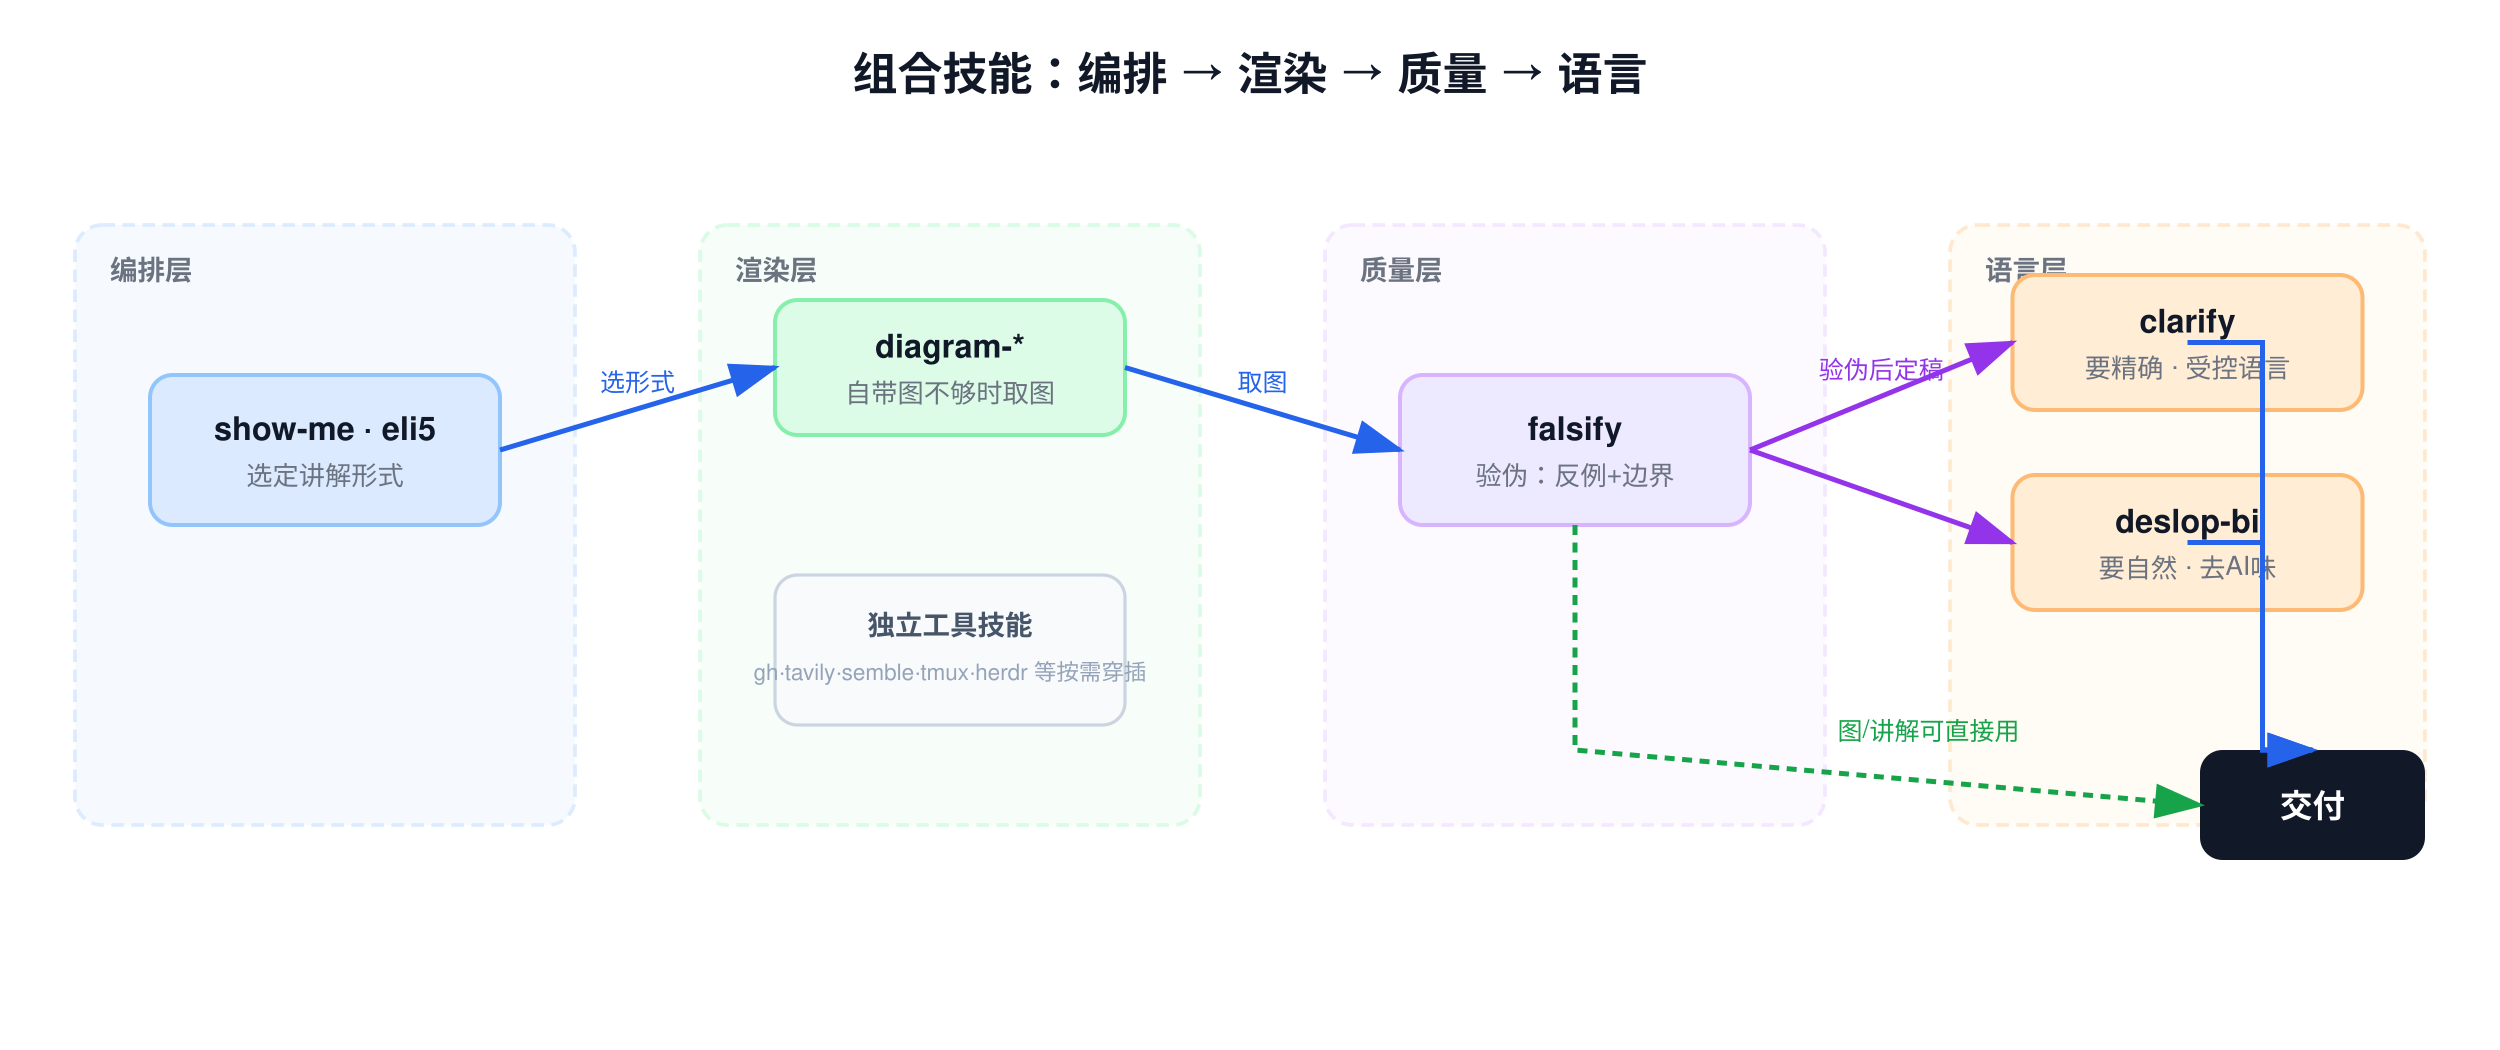
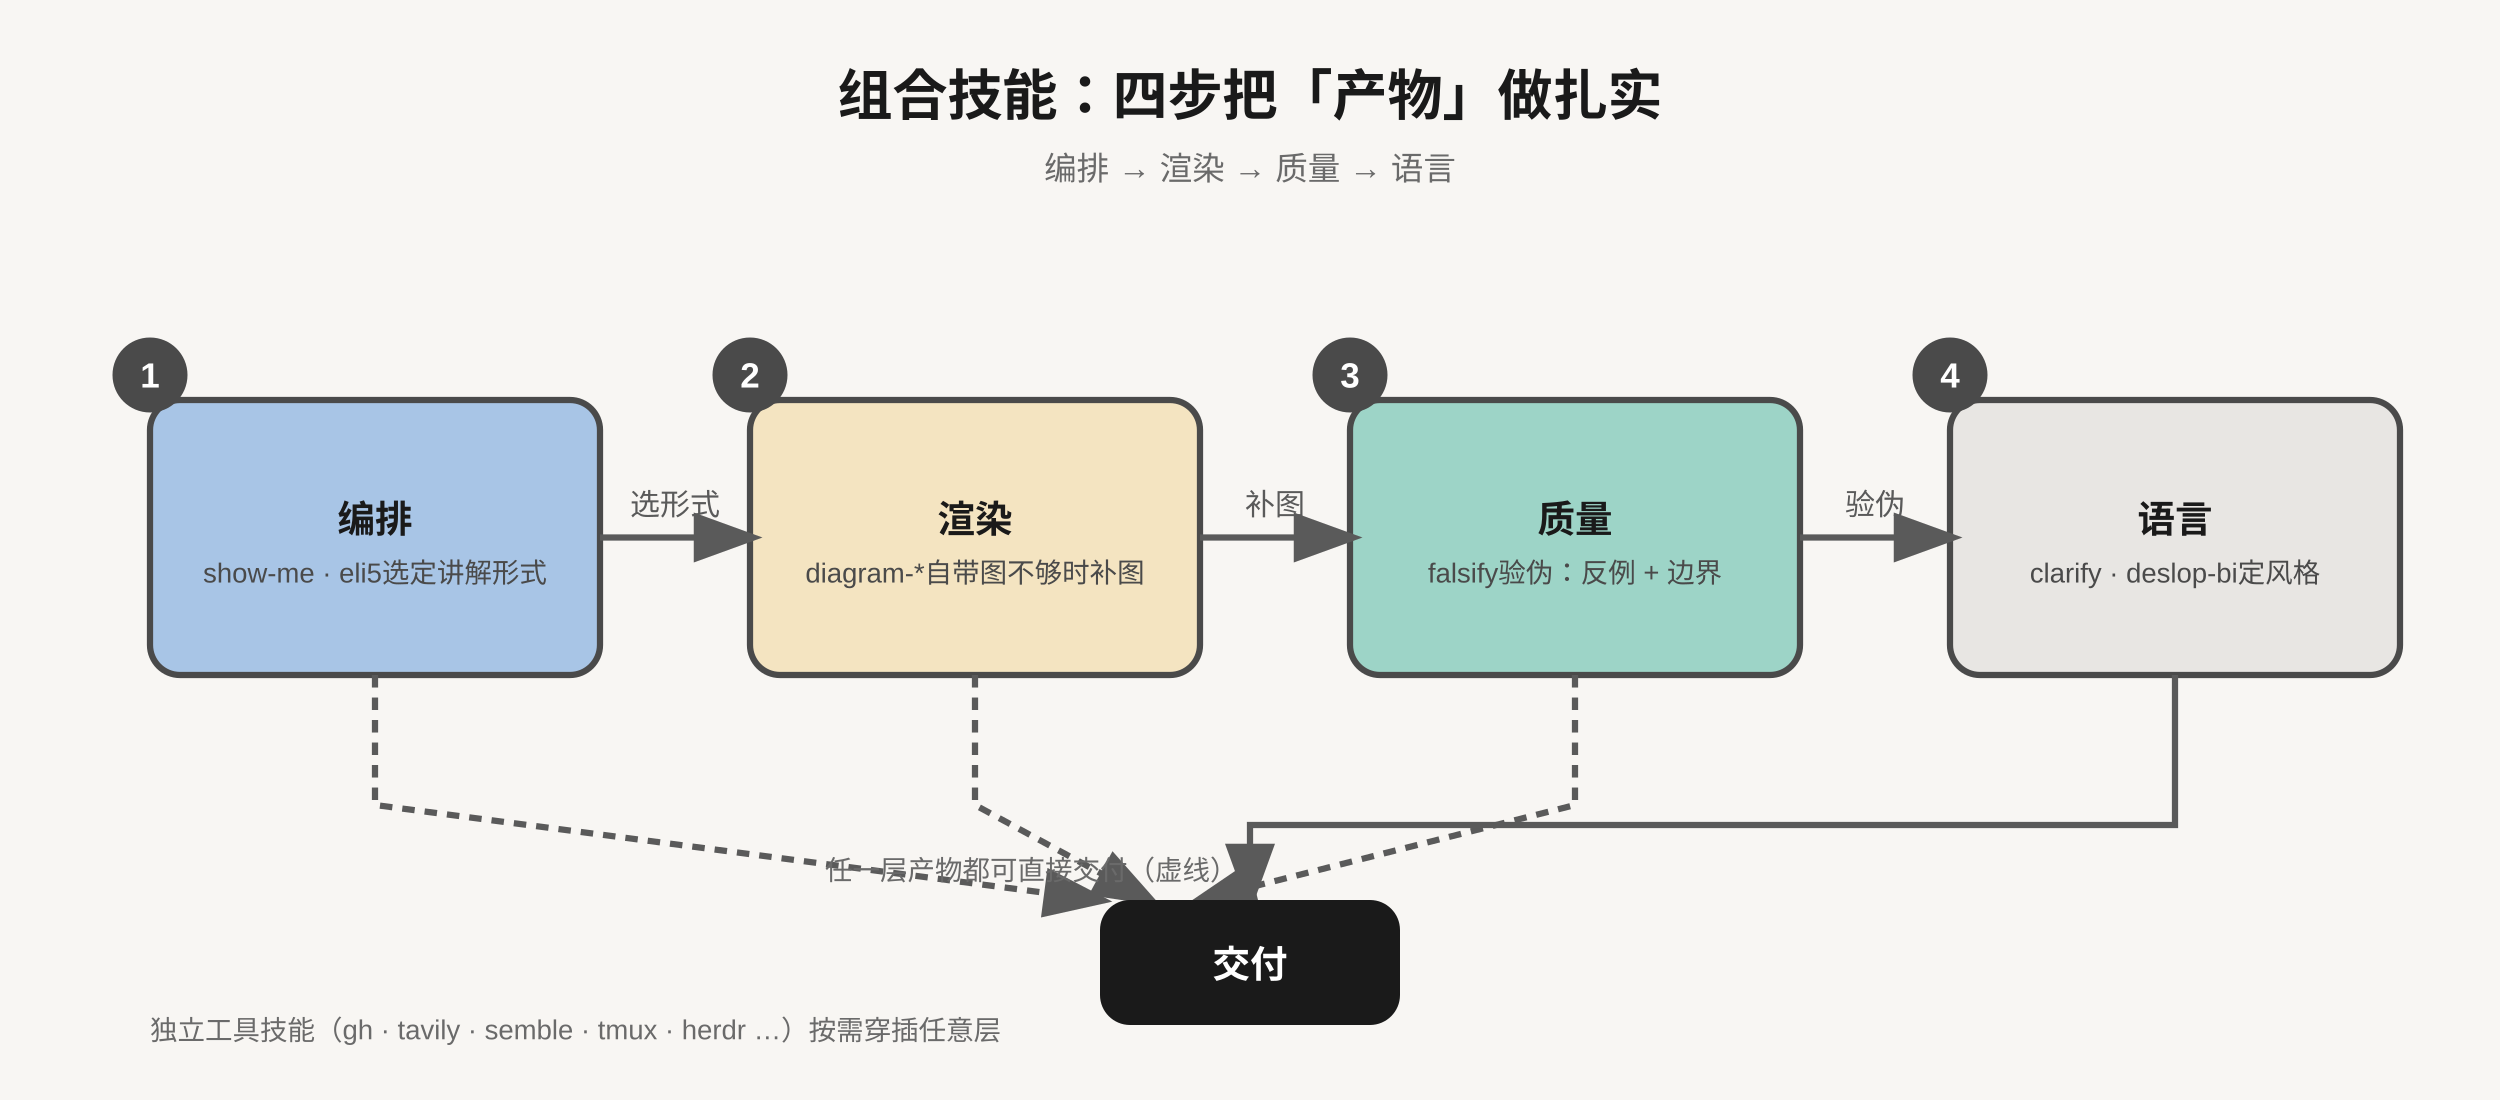
- <svg xmlns="http://www.w3.org/2000/svg" viewBox="0 0 1000 420" font-family="'Helvetica Neue',Helvetica,Arial,'PingFang SC','Microsoft YaHei',sans-serif">
+ <svg xmlns="http://www.w3.org/2000/svg" viewBox="0 0 1000 440" font-family="-apple-system,BlinkMacSystemFont,'Segoe UI','Helvetica Neue',Arial,'PingFang SC','Microsoft YaHei',sans-serif">
+   <rect width="1000" height="440" fill="#f8f6f3" />
  <defs>
-     <marker id="arw-blue" markerWidth="10" markerHeight="7" refX="9" refY="3.5" orient="auto">
-       <polygon points="0 0, 10 3.5, 0 7" fill="#2563eb" />
-     </marker>
-     <marker id="arw-green" markerWidth="10" markerHeight="7" refX="9" refY="3.5" orient="auto">
-       <polygon points="0 0, 10 3.5, 0 7" fill="#16a34a" />
-     </marker>
-     <marker id="arw-purple" markerWidth="10" markerHeight="7" refX="9" refY="3.5" orient="auto">
-       <polygon points="0 0, 10 3.5, 0 7" fill="#9333ea" />
-     </marker>
-     <marker id="arw-orange" markerWidth="10" markerHeight="7" refX="9" refY="3.5" orient="auto">
-       <polygon points="0 0, 10 3.5, 0 7" fill="#ea580c" />
+     <marker id="arw" markerWidth="11" markerHeight="8" refX="9" refY="4" orient="auto">
+       <polygon points="0 0, 11 4, 0 8" fill="#5a5a5a" />
    </marker>
  </defs>
-   <rect width="1000" height="420" fill="#ffffff" />
-   <text x="500" y="36" text-anchor="middle" font-size="18" font-weight="600" fill="#111827">组合技能：编排 → 渲染 → 质量 → 语言</text>
-   <rect x="30" y="90" width="200" height="240" rx="11" ry="11" fill="#eff6ff" stroke="#bfdbfe" stroke-width="1.5" stroke-dasharray="5,3" opacity="0.55" />
-   <text x="44" y="112" font-size="11" font-weight="600" fill="#6b7280">编排层</text>
-   <rect x="280" y="90" width="200" height="240" rx="11" ry="11" fill="#f0fdf4" stroke="#bbf7d0" stroke-width="1.5" stroke-dasharray="5,3" opacity="0.55" />
-   <text x="294" y="112" font-size="11" font-weight="600" fill="#6b7280">渲染层</text>
-   <rect x="530" y="90" width="200" height="240" rx="11" ry="11" fill="#faf5ff" stroke="#e9d5ff" stroke-width="1.5" stroke-dasharray="5,3" opacity="0.55" />
-   <text x="544" y="112" font-size="11" font-weight="600" fill="#6b7280">质量层</text>
-   <rect x="780" y="90" width="190" height="240" rx="11" ry="11" fill="#fff7ed" stroke="#fed7aa" stroke-width="1.5" stroke-dasharray="5,3" opacity="0.55" />
-   <text x="794" y="112" font-size="11" font-weight="600" fill="#6b7280">语言层</text>
-   <rect x="60" y="150" width="140" height="60" rx="9" ry="9" fill="#dbeafe" stroke="#93c5fd" stroke-width="1.6" />
-   <text x="130.0" y="176.0" text-anchor="middle" font-size="13" font-weight="600" fill="#111827">show-me · eli5</text>
-   <text x="130.0" y="194.0" text-anchor="middle" font-size="10.5" fill="#6b7280">选定讲解形式</text>
-   <rect x="310" y="120" width="140" height="54" rx="9" ry="9" fill="#dcfce7" stroke="#86efac" stroke-width="1.6" />
-   <text x="380.0" y="143.0" text-anchor="middle" font-size="13" font-weight="600" fill="#111827">diagram-*</text>
-   <text x="380.0" y="161.0" text-anchor="middle" font-size="10.5" fill="#6b7280">自带图不够时取图</text>
-   <rect x="560" y="150" width="140" height="60" rx="9" ry="9" fill="#ede9fe" stroke="#d8b4fe" stroke-width="1.6" />
-   <text x="630.0" y="176.0" text-anchor="middle" font-size="13" font-weight="600" fill="#111827">falsify</text>
-   <text x="630.0" y="194.0" text-anchor="middle" font-size="10.5" fill="#6b7280">验伪：反例+边界</text>
-   <rect x="805" y="110" width="140" height="54" rx="9" ry="9" fill="#ffedd5" stroke="#fdba74" stroke-width="1.6" />
-   <text x="875.0" y="133.0" text-anchor="middle" font-size="13" font-weight="600" fill="#111827">clarify</text>
-   <text x="875.0" y="151.0" text-anchor="middle" font-size="10.5" fill="#6b7280">要精确 · 受控语言</text>
-   <rect x="805" y="190" width="140" height="54" rx="9" ry="9" fill="#ffedd5" stroke="#fdba74" stroke-width="1.6" />
-   <text x="875.0" y="213.0" text-anchor="middle" font-size="13" font-weight="600" fill="#111827">deslop-bi</text>
-   <text x="875.0" y="231.0" text-anchor="middle" font-size="10.5" fill="#6b7280">要自然 · 去AI味</text>
-   <line x1="200" y1="180" x2="310" y2="147" stroke="#2563eb" stroke-width="2" fill="none" marker-end="url(#arw-blue)" />
-   <text x="255.0" y="156.5" text-anchor="middle" font-size="10" fill="#2563eb">选形式</text>
-   <line x1="450" y1="147" x2="560" y2="180" stroke="#2563eb" stroke-width="2" fill="none" marker-end="url(#arw-blue)" />
-   <text x="505.0" y="156.5" text-anchor="middle" font-size="10" fill="#2563eb">取图</text>
-   <line x1="700" y1="180" x2="805" y2="137" stroke="#9333ea" stroke-width="2" fill="none" marker-end="url(#arw-purple)" />
-   <text x="752.5" y="151.5" text-anchor="middle" font-size="10" fill="#9333ea">验伪后定稿</text>
-   <line x1="700" y1="180" x2="805" y2="217" stroke="#9333ea" stroke-width="2" fill="none" marker-end="url(#arw-purple)" />
-   <rect x="880" y="300" width="90" height="44" rx="9" fill="#111827" />
-   <text x="925" y="327" text-anchor="middle" font-size="13" font-weight="600" fill="#ffffff">交付</text>
-   <path d="M 875 137 L 905 137 L 905 300 L 925 300" stroke="#2563eb" stroke-width="2" fill="none" marker-end="url(#arw-blue)" />
-   <path d="M 875 217 L 905 217 L 905 300 L 925 300" stroke="#2563eb" stroke-width="2" fill="none" marker-end="url(#arw-blue)" />
-   <path d="M 630 210 L 630 300 L 880 322" stroke="#16a34a" stroke-width="2" fill="none" stroke-dasharray="4,3" marker-end="url(#arw-green)" />
-   <text x="735" y="296" font-size="10" fill="#16a34a">图/讲解可直接用</text>
-   <rect x="310" y="230" width="140" height="60" rx="9" fill="#f8fafc" stroke="#cbd5e1" stroke-width="1.3" />
-   <text x="380" y="254" text-anchor="middle" font-size="11" font-weight="600" fill="#475569">独立工具技能</text>
-   <text x="380" y="272" text-anchor="middle" font-size="9" fill="#94a3b8">gh·tavily·semble·tmux·herdr 等按需穿插</text>
+   <text x="500" y="46" text-anchor="middle" font-size="22" font-weight="700" fill="#1a1a1a">组合技能：四步把「产物」做扎实</text>
+   <text x="500" y="72" text-anchor="middle" font-size="13" fill="#6a6a6a">编排 → 渲染 → 质量 → 语言</text>
+   <rect x="60" y="160" width="180" height="110" rx="12" ry="12" fill="#a8c5e6" stroke="#4a4a4a" stroke-width="2.5" />
+   <text x="150.0" y="213.0" text-anchor="middle" font-size="15" font-weight="600" fill="#1a1a1a">编排</text>
+   <text x="150.0" y="233.0" text-anchor="middle" font-size="11" fill="#4a4a4a">show-me · eli5<br />选定讲解形式</text>
+   <circle cx="60" cy="150" r="15" fill="#4a4a4a" />
+   <text x="60" y="155" text-anchor="middle" font-size="14" font-weight="700" fill="#ffffff">1</text>
+   <rect x="300" y="160" width="180" height="110" rx="12" ry="12" fill="#f4e4c1" stroke="#4a4a4a" stroke-width="2.5" />
+   <text x="390.0" y="213.0" text-anchor="middle" font-size="15" font-weight="600" fill="#1a1a1a">渲染</text>
+   <text x="390.0" y="233.0" text-anchor="middle" font-size="11" fill="#4a4a4a">diagram-*<br />自带图不够时补图</text>
+   <circle cx="300" cy="150" r="15" fill="#4a4a4a" />
+   <text x="300" y="155" text-anchor="middle" font-size="14" font-weight="700" fill="#ffffff">2</text>
+   <rect x="540" y="160" width="180" height="110" rx="12" ry="12" fill="#9dd4c7" stroke="#4a4a4a" stroke-width="2.5" />
+   <text x="630.0" y="213.0" text-anchor="middle" font-size="15" font-weight="600" fill="#1a1a1a">质量</text>
+   <text x="630.0" y="233.0" text-anchor="middle" font-size="11" fill="#4a4a4a">falsify<br />验伪：反例 + 边界</text>
+   <circle cx="540" cy="150" r="15" fill="#4a4a4a" />
+   <text x="540" y="155" text-anchor="middle" font-size="14" font-weight="700" fill="#ffffff">3</text>
+   <rect x="780" y="160" width="180" height="110" rx="12" ry="12" fill="#e8e6e3" stroke="#4a4a4a" stroke-width="2.5" />
+   <text x="870.0" y="213.0" text-anchor="middle" font-size="15" font-weight="600" fill="#1a1a1a">语言</text>
+   <text x="870.0" y="233.0" text-anchor="middle" font-size="11" fill="#4a4a4a">clarify · deslop-bi<br />定风格</text>
+   <circle cx="780" cy="150" r="15" fill="#4a4a4a" />
+   <text x="780" y="155" text-anchor="middle" font-size="14" font-weight="700" fill="#ffffff">4</text>
+   <line x1="240" y1="215" x2="300" y2="215" stroke="#5a5a5a" stroke-width="2.5" fill="none" marker-end="url(#arw)" />
+   <text x="270.0" y="206.0" text-anchor="middle" font-size="12" fill="#5a5a5a">选形式</text>
+   <line x1="480" y1="215" x2="540" y2="215" stroke="#5a5a5a" stroke-width="2.5" fill="none" marker-end="url(#arw)" />
+   <text x="510.0" y="206.0" text-anchor="middle" font-size="12" fill="#5a5a5a">补图</text>
+   <line x1="720" y1="215" x2="780" y2="215" stroke="#5a5a5a" stroke-width="2.5" fill="none" marker-end="url(#arw)" />
+   <text x="750.0" y="206.0" text-anchor="middle" font-size="12" fill="#5a5a5a">验伪</text>
+   <path d="M 870 270 L 870 330 L 500 330 L 500 360" stroke="#5a5a5a" stroke-width="2.5" fill="none" marker-end="url(#arw)" />
+   <path d="M 630 270 L 630 322 L 480 360" stroke="#5a5a5a" stroke-width="2.5" fill="none" stroke-dasharray="5,4" marker-end="url(#arw)" />
+   <path d="M 390 270 L 390 322 L 460 360" stroke="#5a5a5a" stroke-width="2.5" fill="none" stroke-dasharray="5,4" marker-end="url(#arw)" />
+   <path d="M 150 270 L 150 322 L 440 360" stroke="#5a5a5a" stroke-width="2.5" fill="none" stroke-dasharray="5,4" marker-end="url(#arw)" />
+   <rect x="500" y="360" width="0" height="0" rx="12" ry="12" fill="#1a1a1a" stroke="#4a4a4a" stroke-width="2.5" />
+   <text x="500.0" y="358.0" text-anchor="middle" font-size="15" font-weight="600" fill="#1a1a1a" />
+   <rect x="440" y="360" width="120" height="50" rx="12" fill="#1a1a1a" />
+   <text x="500" y="391" text-anchor="middle" font-size="15" font-weight="700" fill="#ffffff">交付</text>
+   <text x="330" y="352" font-size="11" fill="#6a6a6a">任一层产物都可直接交付（虚线）</text>
+   <text x="60" y="416" font-size="11" fill="#6a6a6a">独立工具技能（gh · tavily · semble · tmux · herdr …）按需穿插任意层</text>
</svg>
